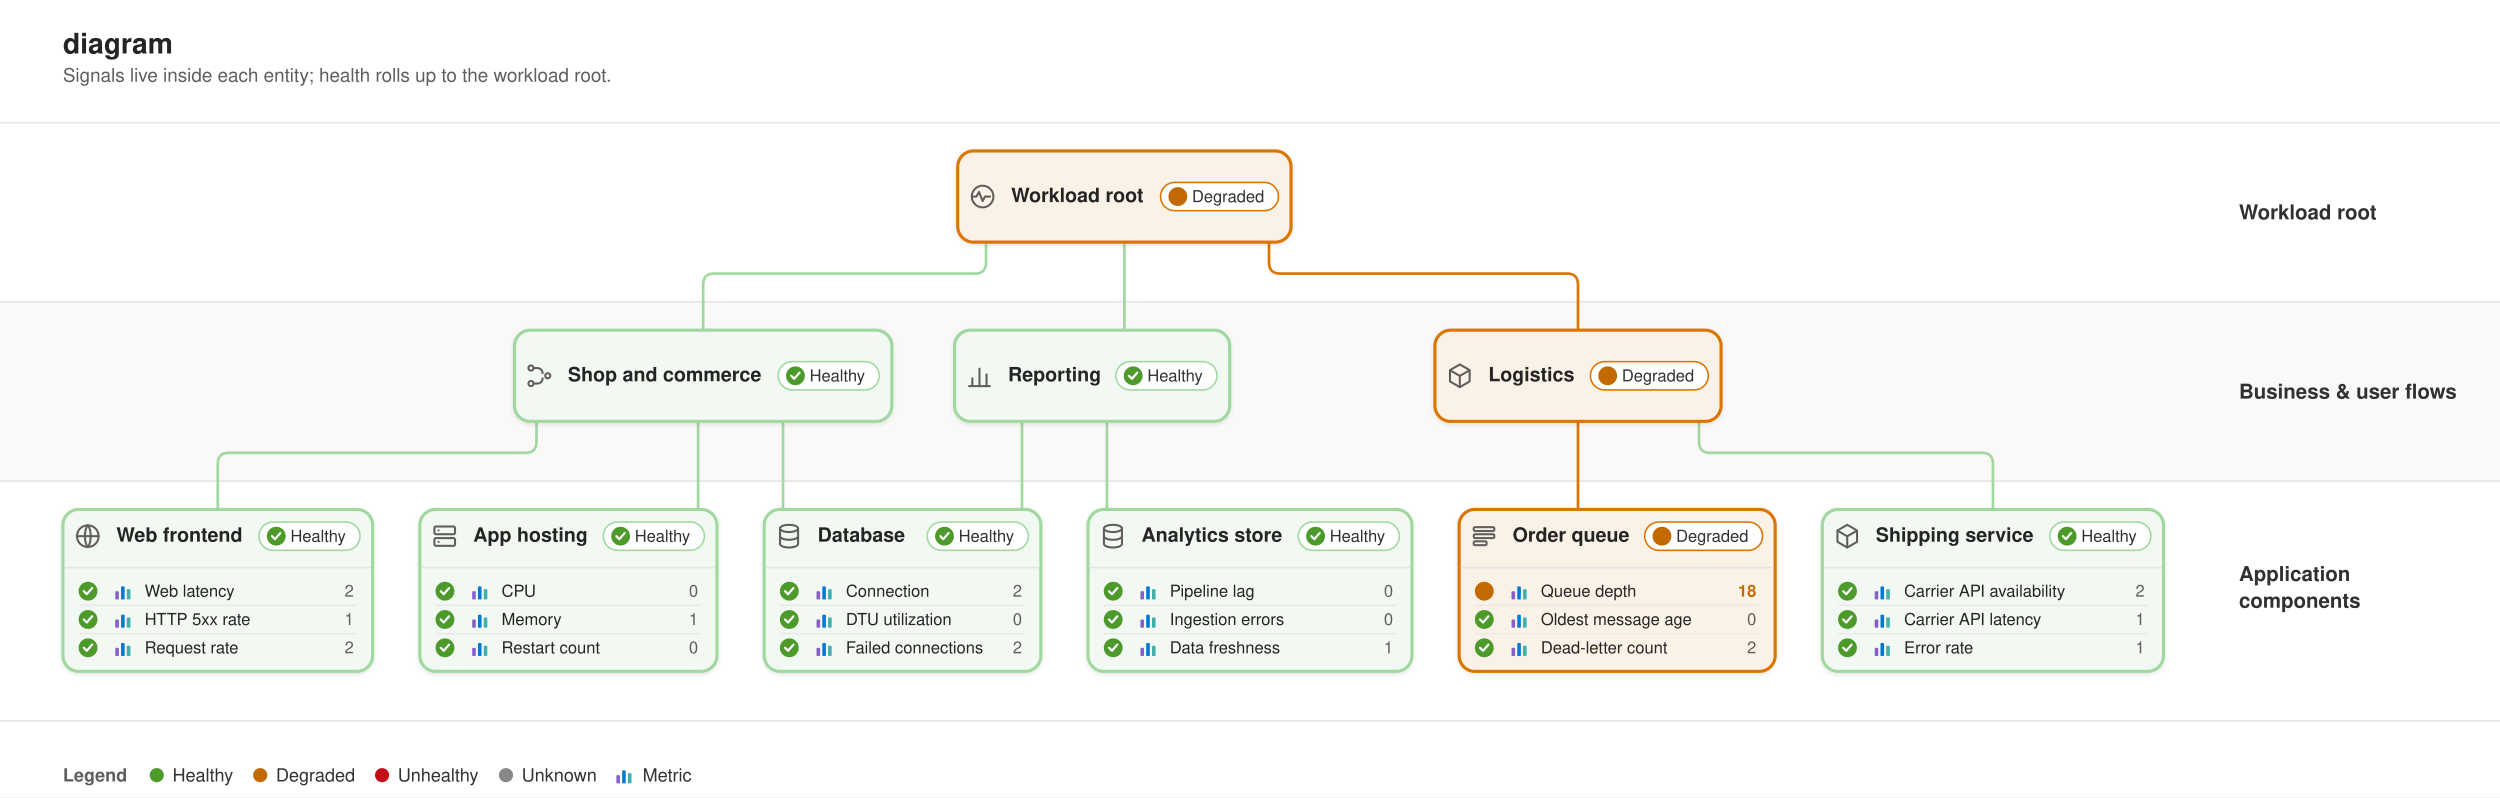
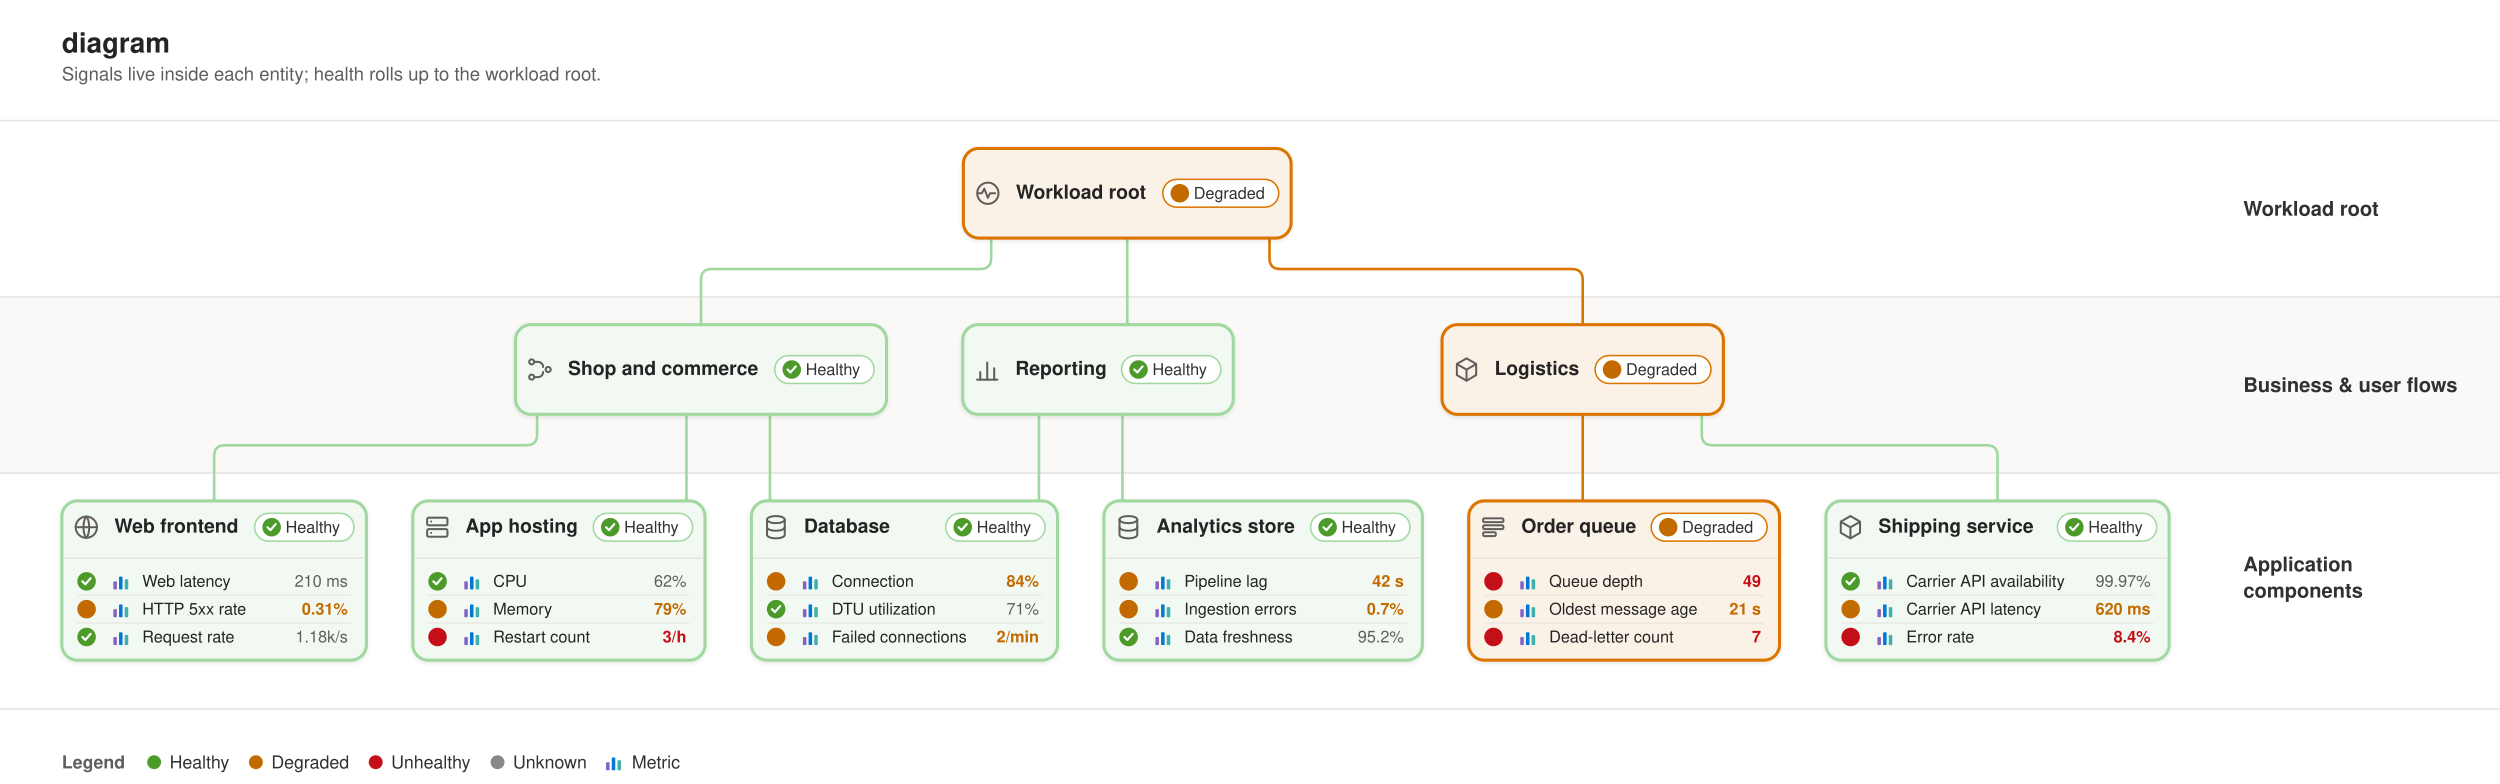
- <svg xmlns="http://www.w3.org/2000/svg" width="1590" height="507" viewBox="0 0 1590 507" font-family="Segoe UI, -apple-system, BlinkMacSystemFont, Helvetica, Arial, sans-serif">
+ <svg xmlns="http://www.w3.org/2000/svg" width="1617" height="507" viewBox="0 0 1617 507" font-family="Segoe UI, -apple-system, BlinkMacSystemFont, Helvetica, Arial, sans-serif">
  <defs>
    <filter id="cs" x="-20%" y="-20%" width="140%" height="140%">
      <feDropShadow dx="0" dy="1" stdDeviation="1.3" flood-color="#000" flood-opacity="0.1" />
    </filter>
  </defs>
-   <rect width="1590" height="507" fill="#ffffff" />
-   <rect x="0" y="78.0" width="1590" height="114.0" fill="#ffffff" />
-   <line x1="0" y1="78.0" x2="1590" y2="78.0" stroke="#e6e4e2" />
-   <text x="1424.0" y="139.5" font-size="13" font-weight="700" fill="#323130">Workload root</text>
-   <rect x="0" y="192.0" width="1590" height="114.0" fill="#faf9f8" />
-   <line x1="0" y1="192.0" x2="1590" y2="192.0" stroke="#e6e4e2" />
-   <text x="1424.0" y="253.5" font-size="13" font-weight="700" fill="#323130">Business &amp; user flows</text>
-   <rect x="0" y="306.0" width="1590" height="135.0" fill="#ffffff" />
-   <line x1="0" y1="306.0" x2="1590" y2="306.0" stroke="#e6e4e2" />
-   <text x="1424.0" y="369.5" font-size="13" font-weight="700" fill="#323130">Application</text>
-   <text x="1424.0" y="386.5" font-size="13" font-weight="700" fill="#323130">components</text>
-   <line x1="0" y1="458.5" x2="1590" y2="458.5" stroke="#e6e4e2" />
+   <rect width="1617" height="507" fill="#ffffff" />
+   <rect x="0" y="78.0" width="1617" height="114.0" fill="#ffffff" />
+   <line x1="0" y1="78.0" x2="1617" y2="78.0" stroke="#e6e4e2" />
+   <text x="1451.0" y="139.5" font-size="13" font-weight="700" fill="#323130">Workload root</text>
+   <rect x="0" y="192.0" width="1617" height="114.0" fill="#faf9f8" />
+   <line x1="0" y1="192.0" x2="1617" y2="192.0" stroke="#e6e4e2" />
+   <text x="1451.0" y="253.5" font-size="13" font-weight="700" fill="#323130">Business &amp; user flows</text>
+   <rect x="0" y="306.0" width="1617" height="135.0" fill="#ffffff" />
+   <line x1="0" y1="306.0" x2="1617" y2="306.0" stroke="#e6e4e2" />
+   <text x="1451.0" y="369.5" font-size="13" font-weight="700" fill="#323130">Application</text>
+   <text x="1451.0" y="386.5" font-size="13" font-weight="700" fill="#323130">components</text>
+   <line x1="0" y1="458.5" x2="1617" y2="458.5" stroke="#e6e4e2" />
  <text x="40" y="34" font-size="18" font-weight="700" fill="#242424">diagram</text>
  <text x="40" y="52" font-size="12" fill="#605e5c">Signals live inside each entity; health rolls up to the workload root.</text>
  <text x="40.0" y="497.0" font-size="11.5" font-weight="600" fill="#605e5c">Legend</text>
  <circle cx="99.7" cy="493.0" r="4.5" fill="#4c9a2a" />
  <text x="109.7" y="497.0" font-size="11.5" fill="#323130">Healthy</text>
  <circle cx="165.5" cy="493.0" r="4.5" fill="#c26a00" />
  <text x="175.5" y="497.0" font-size="11.5" fill="#323130">Degraded</text>
  <circle cx="243.0" cy="493.0" r="4.5" fill="#c50f18" />
  <text x="253.0" y="497.0" font-size="11.5" fill="#323130">Unhealthy</text>
  <circle cx="321.8" cy="493.0" r="4.5" fill="#8a8886" />
  <text x="331.8" y="497.0" font-size="11.5" fill="#323130">Unknown</text>
  <g transform="translate(390.7,486.0) scale(0.875)">
    <rect x="1.5" y="8" width="2.6" height="6" rx="0.6" fill="#8661c5" />
    <rect x="5.7" y="4.5" width="2.6" height="9.5" rx="0.6" fill="#0078D4" />
    <rect x="9.9" y="6.5" width="2.6" height="7.5" rx="0.6" fill="#3fb0ac" />
  </g>
  <text x="408.7" y="497.0" font-size="11.5" fill="#323130">Metric</text>
  <g transform="translate(40.0,0)">
    <g fill="none" stroke-linecap="butt" stroke-linejoin="round">
-       <path d="M98.5 324.0 L98.5 295.0 Q98.5 288.0 105.5 288.0 L294.2 288.0 Q301.2 288.0 301.2 281.0 L301.2 268.0" stroke="#a0d8a0" stroke-width="1.7" />
+       <path d="M98.5 324.0 L98.5 295.0 Q98.5 288.0 105.5 288.0 L300.4 288.0 Q307.4 288.0 307.4 281.0 L307.4 268.0" stroke="#a0d8a0" stroke-width="1.7" />
      <path d="M404.0 324.0 L404.0 268.0" stroke="#a0d8a0" stroke-width="1.7" />
      <path d="M458.0 324.0 L458.0 268.0" stroke="#a0d8a0" stroke-width="1.7" />
-       <path d="M610.0 324.0 L610.0 268.0" stroke="#a0d8a0" stroke-width="1.7" />
-       <path d="M664.0 324.0 L664.0 268.0" stroke="#a0d8a0" stroke-width="1.7" />
-       <path d="M1227.5 324.0 L1227.5 295.0 Q1227.5 288.0 1220.5 288.0 L1047.6 288.0 Q1040.6 288.0 1040.6 281.0 L1040.6 268.0" stroke="#a0d8a0" stroke-width="1.7" />
-       <path d="M963.6 324.0 L963.6 268.0" stroke="#db7500" stroke-width="1.7" />
-       <path d="M407.2 210.0 L407.2 181.0 Q407.2 174.0 414.2 174.0 L580.1 174.0 Q587.1 174.0 587.1 167.0 L587.1 154.0" stroke="#a0d8a0" stroke-width="1.7" />
-       <path d="M675.1 210.0 L675.1 154.0" stroke="#a0d8a0" stroke-width="1.7" />
-       <path d="M963.6 210.0 L963.6 181.0 Q963.6 174.0 956.6 174.0 L774.1 174.0 Q767.1 174.0 767.1 167.0 L767.1 154.0" stroke="#db7500" stroke-width="1.7" />
+       <path d="M632.0 324.0 L632.0 268.0" stroke="#a0d8a0" stroke-width="1.7" />
+       <path d="M686.0 324.0 L686.0 268.0" stroke="#a0d8a0" stroke-width="1.7" />
+       <path d="M1252.0 324.0 L1252.0 295.0 Q1252.0 288.0 1245.0 288.0 L1067.7 288.0 Q1060.7 288.0 1060.7 281.0 L1060.7 268.0" stroke="#a0d8a0" stroke-width="1.7" />
+       <path d="M983.7 324.0 L983.7 268.0" stroke="#db7500" stroke-width="1.7" />
+       <path d="M413.4 210.0 L413.4 181.0 Q413.4 174.0 420.4 174.0 L594.1 174.0 Q601.1 174.0 601.1 167.0 L601.1 154.0" stroke="#a0d8a0" stroke-width="1.7" />
+       <path d="M689.1 210.0 L689.1 154.0" stroke="#a0d8a0" stroke-width="1.7" />
+       <path d="M983.7 210.0 L983.7 181.0 Q983.7 174.0 976.7 174.0 L788.1 174.0 Q781.1 174.0 781.1 167.0 L781.1 154.0" stroke="#db7500" stroke-width="1.7" />
    </g>
    <g filter="url(#cs)">
      <rect x="0.0" y="324.0" width="197" height="103" rx="10" fill="#f2f8f2" stroke="#a0d8a0" stroke-width="2" />
    </g>
    <g transform="translate(6.0,331.16) scale(0.82)">
      <circle cx="12" cy="12" r="8.4" fill="none" stroke="#605e5c" stroke-width="1.6" stroke-linecap="round" stroke-linejoin="round" />
      <path d="M3.6 12h16.8M12 3.6c3 3 3 13.8 0 16.8M12 3.6c-3 3-3 13.8 0 16.8" fill="none" stroke="#605e5c" stroke-width="1.6" stroke-linecap="round" stroke-linejoin="round" />
    </g>
    <text x="34.0" y="344.5" font-size="12.5" font-weight="600" fill="#242424">Web frontend</text>
    <rect x="124.7" y="332.00" width="64.3" height="18" rx="9" fill="#ffffff" stroke="#a0d8a0" stroke-width="1" />
    <circle cx="135.7" cy="341.0" r="6" fill="#4c9a2a" />
    <path d="M133.0 341.0 l1.9 1.9 l3.4 -3.9" fill="none" stroke="#ffffff" stroke-width="1.4" stroke-linecap="round" stroke-linejoin="round" />
    <text x="144.7" y="344.57" font-size="10.5" fill="#323130">Healthy</text>
    <line x1="1.0" y1="361.0" x2="196.0" y2="361.0" stroke="#e6e4e2" />
    <circle cx="16.0" cy="376.0" r="6" fill="#4c9a2a" />
    <path d="M13.3 376.0 l1.9 1.9 l3.4 -3.9" fill="none" stroke="#ffffff" stroke-width="1.4" stroke-linecap="round" stroke-linejoin="round" />
    <g transform="translate(32.0,369.0) scale(0.875)">
      <rect x="1.5" y="8" width="2.6" height="6" rx="0.6" fill="#8661c5" />
      <rect x="5.7" y="4.5" width="2.6" height="9.5" rx="0.6" fill="#0078D4" />
      <rect x="9.9" y="6.5" width="2.6" height="7.5" rx="0.6" fill="#3fb0ac" />
    </g>
    <text x="52.0" y="379.5" font-size="10.5" fill="#242424">Web latency</text>
-     <text x="185.0" y="379.5" font-size="10.5" font-weight="400" fill="#605e5c" text-anchor="end">2</text>
+     <text x="185.0" y="379.5" font-size="10.5" font-weight="400" fill="#605e5c" text-anchor="end">210 ms</text>
    <line x1="10.0" y1="385.0" x2="187.0" y2="385.0" stroke="#e6e4e2" stroke-opacity="0.7" />
-     <circle cx="16.0" cy="394.0" r="6" fill="#4c9a2a" />
-     <path d="M13.3 394.0 l1.9 1.9 l3.4 -3.9" fill="none" stroke="#ffffff" stroke-width="1.4" stroke-linecap="round" stroke-linejoin="round" />
+     <circle cx="16.0" cy="394.0" r="6" fill="#c26a00" />
    <g transform="translate(32.0,387.0) scale(0.875)">
      <rect x="1.5" y="8" width="2.6" height="6" rx="0.6" fill="#8661c5" />
      <rect x="5.7" y="4.5" width="2.6" height="9.5" rx="0.6" fill="#0078D4" />
      <rect x="9.9" y="6.5" width="2.6" height="7.5" rx="0.6" fill="#3fb0ac" />
    </g>
    <text x="52.0" y="397.5" font-size="10.5" fill="#242424">HTTP 5xx rate</text>
-     <text x="185.0" y="397.5" font-size="10.5" font-weight="400" fill="#605e5c" text-anchor="end">1</text>
+     <text x="185.0" y="397.5" font-size="10.5" font-weight="600" fill="#c26a00" text-anchor="end">0.31%</text>
    <line x1="10.0" y1="403.0" x2="187.0" y2="403.0" stroke="#e6e4e2" stroke-opacity="0.7" />
    <circle cx="16.0" cy="412.0" r="6" fill="#4c9a2a" />
    <path d="M13.3 412.0 l1.9 1.9 l3.4 -3.9" fill="none" stroke="#ffffff" stroke-width="1.4" stroke-linecap="round" stroke-linejoin="round" />
    <g transform="translate(32.0,405.0) scale(0.875)">
      <rect x="1.5" y="8" width="2.6" height="6" rx="0.6" fill="#8661c5" />
      <rect x="5.7" y="4.5" width="2.6" height="9.5" rx="0.6" fill="#0078D4" />
      <rect x="9.9" y="6.5" width="2.6" height="7.5" rx="0.6" fill="#3fb0ac" />
    </g>
    <text x="52.0" y="415.5" font-size="10.5" fill="#242424">Request rate</text>
-     <text x="185.0" y="415.5" font-size="10.5" font-weight="400" fill="#605e5c" text-anchor="end">2</text>
+     <text x="185.0" y="415.5" font-size="10.5" font-weight="400" fill="#605e5c" text-anchor="end">1.18k/s</text>
    <g filter="url(#cs)">
      <rect x="227.0" y="324.0" width="189" height="103" rx="10" fill="#f2f8f2" stroke="#a0d8a0" stroke-width="2" />
    </g>
    <g transform="translate(233.0,331.16) scale(0.82)">
      <rect x="4" y="4.5" width="16" height="6" rx="1.2" fill="none" stroke="#605e5c" stroke-width="1.6" stroke-linecap="round" stroke-linejoin="round" />
      <rect x="4" y="13.5" width="16" height="6" rx="1.2" fill="none" stroke="#605e5c" stroke-width="1.6" stroke-linecap="round" stroke-linejoin="round" />
      <path d="M7.2 7.5h.01M7.2 16.5h.01" fill="none" stroke="#605e5c" stroke-width="1.6" stroke-linecap="round" stroke-linejoin="round" />
    </g>
    <text x="261.0" y="344.5" font-size="12.5" font-weight="600" fill="#242424">App hosting</text>
    <rect x="343.7" y="332.00" width="64.3" height="18" rx="9" fill="#ffffff" stroke="#a0d8a0" stroke-width="1" />
    <circle cx="354.7" cy="341.0" r="6" fill="#4c9a2a" />
    <path d="M352.0 341.0 l1.9 1.9 l3.4 -3.9" fill="none" stroke="#ffffff" stroke-width="1.4" stroke-linecap="round" stroke-linejoin="round" />
    <text x="363.7" y="344.57" font-size="10.5" fill="#323130">Healthy</text>
    <line x1="228.0" y1="361.0" x2="415.0" y2="361.0" stroke="#e6e4e2" />
    <circle cx="243.0" cy="376.0" r="6" fill="#4c9a2a" />
    <path d="M240.3 376.0 l1.9 1.9 l3.4 -3.9" fill="none" stroke="#ffffff" stroke-width="1.4" stroke-linecap="round" stroke-linejoin="round" />
    <g transform="translate(259.0,369.0) scale(0.875)">
      <rect x="1.5" y="8" width="2.6" height="6" rx="0.6" fill="#8661c5" />
      <rect x="5.7" y="4.5" width="2.6" height="9.5" rx="0.6" fill="#0078D4" />
      <rect x="9.9" y="6.5" width="2.6" height="7.5" rx="0.6" fill="#3fb0ac" />
    </g>
    <text x="279.0" y="379.5" font-size="10.5" fill="#242424">CPU</text>
-     <text x="404.0" y="379.5" font-size="10.5" font-weight="400" fill="#605e5c" text-anchor="end">0</text>
+     <text x="404.0" y="379.5" font-size="10.5" font-weight="400" fill="#605e5c" text-anchor="end">62%</text>
    <line x1="237.0" y1="385.0" x2="406.0" y2="385.0" stroke="#e6e4e2" stroke-opacity="0.7" />
-     <circle cx="243.0" cy="394.0" r="6" fill="#4c9a2a" />
-     <path d="M240.3 394.0 l1.9 1.9 l3.4 -3.9" fill="none" stroke="#ffffff" stroke-width="1.4" stroke-linecap="round" stroke-linejoin="round" />
+     <circle cx="243.0" cy="394.0" r="6" fill="#c26a00" />
    <g transform="translate(259.0,387.0) scale(0.875)">
      <rect x="1.5" y="8" width="2.6" height="6" rx="0.6" fill="#8661c5" />
      <rect x="5.7" y="4.5" width="2.6" height="9.5" rx="0.6" fill="#0078D4" />
      <rect x="9.9" y="6.5" width="2.6" height="7.5" rx="0.6" fill="#3fb0ac" />
    </g>
    <text x="279.0" y="397.5" font-size="10.5" fill="#242424">Memory</text>
-     <text x="404.0" y="397.5" font-size="10.5" font-weight="400" fill="#605e5c" text-anchor="end">1</text>
+     <text x="404.0" y="397.5" font-size="10.5" font-weight="600" fill="#c26a00" text-anchor="end">79%</text>
    <line x1="237.0" y1="403.0" x2="406.0" y2="403.0" stroke="#e6e4e2" stroke-opacity="0.7" />
-     <circle cx="243.0" cy="412.0" r="6" fill="#4c9a2a" />
-     <path d="M240.3 412.0 l1.9 1.9 l3.4 -3.9" fill="none" stroke="#ffffff" stroke-width="1.4" stroke-linecap="round" stroke-linejoin="round" />
+     <circle cx="243.0" cy="412.0" r="6" fill="#c50f18" />
    <g transform="translate(259.0,405.0) scale(0.875)">
      <rect x="1.5" y="8" width="2.6" height="6" rx="0.6" fill="#8661c5" />
      <rect x="5.7" y="4.5" width="2.6" height="9.5" rx="0.6" fill="#0078D4" />
      <rect x="9.9" y="6.5" width="2.6" height="7.5" rx="0.6" fill="#3fb0ac" />
    </g>
    <text x="279.0" y="415.5" font-size="10.5" fill="#242424">Restart count</text>
-     <text x="404.0" y="415.5" font-size="10.5" font-weight="400" fill="#605e5c" text-anchor="end">0</text>
-     <g filter="url(#cs)">
-       <rect x="446.0" y="324.0" width="176" height="103" rx="10" fill="#f2f8f2" stroke="#a0d8a0" stroke-width="2" />
+     <text x="404.0" y="415.5" font-size="10.5" font-weight="600" fill="#c50f18" text-anchor="end">3/h</text>
+     <g filter="url(#cs)">
+       <rect x="446.0" y="324.0" width="198" height="103" rx="10" fill="#f2f8f2" stroke="#a0d8a0" stroke-width="2" />
    </g>
    <g transform="translate(452.0,331.16) scale(0.82)">
      <ellipse cx="12" cy="6" rx="7" ry="2.8" fill="none" stroke="#605e5c" stroke-width="1.6" stroke-linecap="round" stroke-linejoin="round" />
      <path d="M5 6v12c0 1.55 3.13 2.8 7 2.8s7-1.25 7-2.8V6" fill="none" stroke="#605e5c" stroke-width="1.6" stroke-linecap="round" stroke-linejoin="round" />
      <path d="M5 12c0 1.55 3.13 2.8 7 2.8s7-1.25 7-2.8" fill="none" stroke="#605e5c" stroke-width="1.6" stroke-linecap="round" stroke-linejoin="round" />
    </g>
    <text x="480.0" y="344.5" font-size="12.5" font-weight="600" fill="#242424">Database</text>
-     <rect x="549.7" y="332.00" width="64.3" height="18" rx="9" fill="#ffffff" stroke="#a0d8a0" stroke-width="1" />
-     <circle cx="560.7" cy="341.0" r="6" fill="#4c9a2a" />
-     <path d="M558.0 341.0 l1.9 1.9 l3.4 -3.9" fill="none" stroke="#ffffff" stroke-width="1.4" stroke-linecap="round" stroke-linejoin="round" />
-     <text x="569.7" y="344.57" font-size="10.5" fill="#323130">Healthy</text>
-     <line x1="447.0" y1="361.0" x2="621.0" y2="361.0" stroke="#e6e4e2" />
-     <circle cx="462.0" cy="376.0" r="6" fill="#4c9a2a" />
-     <path d="M459.3 376.0 l1.9 1.9 l3.4 -3.9" fill="none" stroke="#ffffff" stroke-width="1.4" stroke-linecap="round" stroke-linejoin="round" />
+     <rect x="571.7" y="332.00" width="64.3" height="18" rx="9" fill="#ffffff" stroke="#a0d8a0" stroke-width="1" />
+     <circle cx="582.7" cy="341.0" r="6" fill="#4c9a2a" />
+     <path d="M580.0 341.0 l1.9 1.9 l3.4 -3.9" fill="none" stroke="#ffffff" stroke-width="1.4" stroke-linecap="round" stroke-linejoin="round" />
+     <text x="591.7" y="344.57" font-size="10.5" fill="#323130">Healthy</text>
+     <line x1="447.0" y1="361.0" x2="643.0" y2="361.0" stroke="#e6e4e2" />
+     <circle cx="462.0" cy="376.0" r="6" fill="#c26a00" />
    <g transform="translate(478.0,369.0) scale(0.875)">
      <rect x="1.5" y="8" width="2.6" height="6" rx="0.6" fill="#8661c5" />
      <rect x="5.7" y="4.5" width="2.6" height="9.5" rx="0.6" fill="#0078D4" />
      <rect x="9.9" y="6.5" width="2.6" height="7.5" rx="0.6" fill="#3fb0ac" />
    </g>
    <text x="498.0" y="379.5" font-size="10.5" fill="#242424">Connection</text>
-     <text x="610.0" y="379.5" font-size="10.5" font-weight="400" fill="#605e5c" text-anchor="end">2</text>
-     <line x1="456.0" y1="385.0" x2="612.0" y2="385.0" stroke="#e6e4e2" stroke-opacity="0.7" />
+     <text x="632.0" y="379.5" font-size="10.5" font-weight="600" fill="#c26a00" text-anchor="end">84%</text>
+     <line x1="456.0" y1="385.0" x2="634.0" y2="385.0" stroke="#e6e4e2" stroke-opacity="0.7" />
    <circle cx="462.0" cy="394.0" r="6" fill="#4c9a2a" />
    <path d="M459.3 394.0 l1.9 1.9 l3.4 -3.9" fill="none" stroke="#ffffff" stroke-width="1.4" stroke-linecap="round" stroke-linejoin="round" />
    <g transform="translate(478.0,387.0) scale(0.875)">
      <rect x="1.5" y="8" width="2.6" height="6" rx="0.6" fill="#8661c5" />
      <rect x="5.7" y="4.5" width="2.6" height="9.5" rx="0.6" fill="#0078D4" />
      <rect x="9.9" y="6.5" width="2.6" height="7.5" rx="0.6" fill="#3fb0ac" />
    </g>
    <text x="498.0" y="397.5" font-size="10.5" fill="#242424">DTU utilization</text>
-     <text x="610.0" y="397.5" font-size="10.5" font-weight="400" fill="#605e5c" text-anchor="end">0</text>
-     <line x1="456.0" y1="403.0" x2="612.0" y2="403.0" stroke="#e6e4e2" stroke-opacity="0.7" />
-     <circle cx="462.0" cy="412.0" r="6" fill="#4c9a2a" />
-     <path d="M459.3 412.0 l1.9 1.9 l3.4 -3.9" fill="none" stroke="#ffffff" stroke-width="1.4" stroke-linecap="round" stroke-linejoin="round" />
+     <text x="632.0" y="397.5" font-size="10.5" font-weight="400" fill="#605e5c" text-anchor="end">71%</text>
+     <line x1="456.0" y1="403.0" x2="634.0" y2="403.0" stroke="#e6e4e2" stroke-opacity="0.7" />
+     <circle cx="462.0" cy="412.0" r="6" fill="#c26a00" />
    <g transform="translate(478.0,405.0) scale(0.875)">
      <rect x="1.5" y="8" width="2.6" height="6" rx="0.6" fill="#8661c5" />
      <rect x="5.7" y="4.5" width="2.6" height="9.5" rx="0.6" fill="#0078D4" />
      <rect x="9.9" y="6.5" width="2.6" height="7.5" rx="0.6" fill="#3fb0ac" />
    </g>
    <text x="498.0" y="415.5" font-size="10.5" fill="#242424">Failed connections</text>
-     <text x="610.0" y="415.5" font-size="10.5" font-weight="400" fill="#605e5c" text-anchor="end">2</text>
-     <g filter="url(#cs)">
-       <rect x="652.0" y="324.0" width="206" height="103" rx="10" fill="#f2f8f2" stroke="#a0d8a0" stroke-width="2" />
-     </g>
-     <g transform="translate(658.0,331.16) scale(0.82)">
+     <text x="632.0" y="415.5" font-size="10.5" font-weight="600" fill="#c26a00" text-anchor="end">2/min</text>
+     <g filter="url(#cs)">
+       <rect x="674.0" y="324.0" width="206" height="103" rx="10" fill="#f2f8f2" stroke="#a0d8a0" stroke-width="2" />
+     </g>
+     <g transform="translate(680.0,331.16) scale(0.82)">
      <ellipse cx="12" cy="6" rx="7" ry="2.8" fill="none" stroke="#605e5c" stroke-width="1.6" stroke-linecap="round" stroke-linejoin="round" />
      <path d="M5 6v12c0 1.55 3.13 2.8 7 2.8s7-1.25 7-2.8V6" fill="none" stroke="#605e5c" stroke-width="1.6" stroke-linecap="round" stroke-linejoin="round" />
      <path d="M5 12c0 1.55 3.13 2.8 7 2.8s7-1.25 7-2.8" fill="none" stroke="#605e5c" stroke-width="1.6" stroke-linecap="round" stroke-linejoin="round" />
    </g>
-     <text x="686.0" y="344.5" font-size="12.5" font-weight="600" fill="#242424">Analytics store</text>
-     <rect x="785.7" y="332.00" width="64.3" height="18" rx="9" fill="#ffffff" stroke="#a0d8a0" stroke-width="1" />
-     <circle cx="796.7" cy="341.0" r="6" fill="#4c9a2a" />
-     <path d="M794.0 341.0 l1.9 1.9 l3.4 -3.9" fill="none" stroke="#ffffff" stroke-width="1.4" stroke-linecap="round" stroke-linejoin="round" />
-     <text x="805.7" y="344.57" font-size="10.5" fill="#323130">Healthy</text>
-     <line x1="653.0" y1="361.0" x2="857.0" y2="361.0" stroke="#e6e4e2" />
-     <circle cx="668.0" cy="376.0" r="6" fill="#4c9a2a" />
-     <path d="M665.3 376.0 l1.9 1.9 l3.4 -3.9" fill="none" stroke="#ffffff" stroke-width="1.4" stroke-linecap="round" stroke-linejoin="round" />
-     <g transform="translate(684.0,369.0) scale(0.875)">
-       <rect x="1.5" y="8" width="2.6" height="6" rx="0.6" fill="#8661c5" />
-       <rect x="5.7" y="4.5" width="2.6" height="9.5" rx="0.6" fill="#0078D4" />
-       <rect x="9.9" y="6.5" width="2.6" height="7.5" rx="0.6" fill="#3fb0ac" />
-     </g>
-     <text x="704.0" y="379.5" font-size="10.5" fill="#242424">Pipeline lag</text>
-     <text x="846.0" y="379.5" font-size="10.5" font-weight="400" fill="#605e5c" text-anchor="end">0</text>
-     <line x1="662.0" y1="385.0" x2="848.0" y2="385.0" stroke="#e6e4e2" stroke-opacity="0.7" />
-     <circle cx="668.0" cy="394.0" r="6" fill="#4c9a2a" />
-     <path d="M665.3 394.0 l1.9 1.9 l3.4 -3.9" fill="none" stroke="#ffffff" stroke-width="1.4" stroke-linecap="round" stroke-linejoin="round" />
-     <g transform="translate(684.0,387.0) scale(0.875)">
-       <rect x="1.5" y="8" width="2.6" height="6" rx="0.6" fill="#8661c5" />
-       <rect x="5.7" y="4.5" width="2.6" height="9.5" rx="0.6" fill="#0078D4" />
-       <rect x="9.9" y="6.5" width="2.6" height="7.5" rx="0.6" fill="#3fb0ac" />
-     </g>
-     <text x="704.0" y="397.5" font-size="10.5" fill="#242424">Ingestion errors</text>
-     <text x="846.0" y="397.5" font-size="10.5" font-weight="400" fill="#605e5c" text-anchor="end">0</text>
-     <line x1="662.0" y1="403.0" x2="848.0" y2="403.0" stroke="#e6e4e2" stroke-opacity="0.7" />
-     <circle cx="668.0" cy="412.0" r="6" fill="#4c9a2a" />
-     <path d="M665.3 412.0 l1.9 1.9 l3.4 -3.9" fill="none" stroke="#ffffff" stroke-width="1.4" stroke-linecap="round" stroke-linejoin="round" />
-     <g transform="translate(684.0,405.0) scale(0.875)">
-       <rect x="1.5" y="8" width="2.6" height="6" rx="0.6" fill="#8661c5" />
-       <rect x="5.7" y="4.5" width="2.6" height="9.5" rx="0.6" fill="#0078D4" />
-       <rect x="9.9" y="6.5" width="2.6" height="7.5" rx="0.6" fill="#3fb0ac" />
-     </g>
-     <text x="704.0" y="415.5" font-size="10.5" fill="#242424">Data freshness</text>
-     <text x="846.0" y="415.5" font-size="10.5" font-weight="400" fill="#605e5c" text-anchor="end">1</text>
-     <g filter="url(#cs)">
-       <rect x="888.0" y="324.0" width="201" height="103" rx="10" fill="#fbf2e7" stroke="#db7500" stroke-width="2" />
-     </g>
-     <g transform="translate(894.0,331.16) scale(0.82)">
+     <text x="708.0" y="344.5" font-size="12.5" font-weight="600" fill="#242424">Analytics store</text>
+     <rect x="807.7" y="332.00" width="64.3" height="18" rx="9" fill="#ffffff" stroke="#a0d8a0" stroke-width="1" />
+     <circle cx="818.7" cy="341.0" r="6" fill="#4c9a2a" />
+     <path d="M816.0 341.0 l1.9 1.9 l3.4 -3.9" fill="none" stroke="#ffffff" stroke-width="1.4" stroke-linecap="round" stroke-linejoin="round" />
+     <text x="827.7" y="344.57" font-size="10.5" fill="#323130">Healthy</text>
+     <line x1="675.0" y1="361.0" x2="879.0" y2="361.0" stroke="#e6e4e2" />
+     <circle cx="690.0" cy="376.0" r="6" fill="#c26a00" />
+     <g transform="translate(706.0,369.0) scale(0.875)">
+       <rect x="1.5" y="8" width="2.6" height="6" rx="0.6" fill="#8661c5" />
+       <rect x="5.7" y="4.5" width="2.6" height="9.5" rx="0.6" fill="#0078D4" />
+       <rect x="9.9" y="6.5" width="2.6" height="7.5" rx="0.6" fill="#3fb0ac" />
+     </g>
+     <text x="726.0" y="379.5" font-size="10.5" fill="#242424">Pipeline lag</text>
+     <text x="868.0" y="379.5" font-size="10.5" font-weight="600" fill="#c26a00" text-anchor="end">42 s</text>
+     <line x1="684.0" y1="385.0" x2="870.0" y2="385.0" stroke="#e6e4e2" stroke-opacity="0.7" />
+     <circle cx="690.0" cy="394.0" r="6" fill="#c26a00" />
+     <g transform="translate(706.0,387.0) scale(0.875)">
+       <rect x="1.5" y="8" width="2.6" height="6" rx="0.6" fill="#8661c5" />
+       <rect x="5.7" y="4.5" width="2.6" height="9.5" rx="0.6" fill="#0078D4" />
+       <rect x="9.9" y="6.5" width="2.6" height="7.5" rx="0.6" fill="#3fb0ac" />
+     </g>
+     <text x="726.0" y="397.5" font-size="10.5" fill="#242424">Ingestion errors</text>
+     <text x="868.0" y="397.5" font-size="10.5" font-weight="600" fill="#c26a00" text-anchor="end">0.7%</text>
+     <line x1="684.0" y1="403.0" x2="870.0" y2="403.0" stroke="#e6e4e2" stroke-opacity="0.7" />
+     <circle cx="690.0" cy="412.0" r="6" fill="#4c9a2a" />
+     <path d="M687.3 412.0 l1.9 1.9 l3.4 -3.9" fill="none" stroke="#ffffff" stroke-width="1.4" stroke-linecap="round" stroke-linejoin="round" />
+     <g transform="translate(706.0,405.0) scale(0.875)">
+       <rect x="1.5" y="8" width="2.6" height="6" rx="0.6" fill="#8661c5" />
+       <rect x="5.7" y="4.5" width="2.6" height="9.5" rx="0.6" fill="#0078D4" />
+       <rect x="9.9" y="6.5" width="2.6" height="7.5" rx="0.6" fill="#3fb0ac" />
+     </g>
+     <text x="726.0" y="415.5" font-size="10.5" fill="#242424">Data freshness</text>
+     <text x="868.0" y="415.5" font-size="10.5" font-weight="400" fill="#605e5c" text-anchor="end">95.2%</text>
+     <g filter="url(#cs)">
+       <rect x="910.0" y="324.0" width="201" height="103" rx="10" fill="#fbf2e7" stroke="#db7500" stroke-width="2" />
+     </g>
+     <g transform="translate(916.0,331.16) scale(0.82)">
      <rect x="4" y="5" width="16" height="3" rx="1" fill="none" stroke="#605e5c" stroke-width="1.6" stroke-linecap="round" stroke-linejoin="round" />
      <rect x="4" y="10.5" width="16" height="3" rx="1" fill="none" stroke="#605e5c" stroke-width="1.6" stroke-linecap="round" stroke-linejoin="round" />
      <rect x="4" y="16" width="10" height="3" rx="1" fill="none" stroke="#605e5c" stroke-width="1.6" stroke-linecap="round" stroke-linejoin="round" />
    </g>
-     <text x="922.0" y="344.5" font-size="12.5" font-weight="600" fill="#242424">Order queue</text>
-     <rect x="1006.0" y="332.00" width="75.0" height="18" rx="9" fill="#ffffff" stroke="#db7500" stroke-width="1" />
-     <circle cx="1017.0" cy="341.0" r="6" fill="#c26a00" />
-     <text x="1026.0" y="344.57" font-size="10.5" fill="#323130">Degraded</text>
-     <line x1="889.0" y1="361.0" x2="1088.0" y2="361.0" stroke="#e6e4e2" />
-     <circle cx="904.0" cy="376.0" r="6" fill="#c26a00" />
-     <g transform="translate(920.0,369.0) scale(0.875)">
-       <rect x="1.5" y="8" width="2.6" height="6" rx="0.6" fill="#8661c5" />
-       <rect x="5.7" y="4.5" width="2.6" height="9.5" rx="0.6" fill="#0078D4" />
-       <rect x="9.9" y="6.5" width="2.6" height="7.5" rx="0.6" fill="#3fb0ac" />
-     </g>
-     <text x="940.0" y="379.5" font-size="10.5" fill="#242424">Queue depth</text>
-     <text x="1077.0" y="379.5" font-size="10.5" font-weight="600" fill="#c26a00" text-anchor="end">18</text>
-     <line x1="898.0" y1="385.0" x2="1079.0" y2="385.0" stroke="#e6e4e2" stroke-opacity="0.7" />
-     <circle cx="904.0" cy="394.0" r="6" fill="#4c9a2a" />
-     <path d="M901.3 394.0 l1.9 1.9 l3.4 -3.9" fill="none" stroke="#ffffff" stroke-width="1.4" stroke-linecap="round" stroke-linejoin="round" />
-     <g transform="translate(920.0,387.0) scale(0.875)">
-       <rect x="1.5" y="8" width="2.6" height="6" rx="0.6" fill="#8661c5" />
-       <rect x="5.7" y="4.5" width="2.6" height="9.5" rx="0.6" fill="#0078D4" />
-       <rect x="9.9" y="6.5" width="2.6" height="7.5" rx="0.6" fill="#3fb0ac" />
-     </g>
-     <text x="940.0" y="397.5" font-size="10.5" fill="#242424">Oldest message age</text>
-     <text x="1077.0" y="397.5" font-size="10.5" font-weight="400" fill="#605e5c" text-anchor="end">0</text>
-     <line x1="898.0" y1="403.0" x2="1079.0" y2="403.0" stroke="#e6e4e2" stroke-opacity="0.7" />
-     <circle cx="904.0" cy="412.0" r="6" fill="#4c9a2a" />
-     <path d="M901.3 412.0 l1.9 1.9 l3.4 -3.9" fill="none" stroke="#ffffff" stroke-width="1.4" stroke-linecap="round" stroke-linejoin="round" />
-     <g transform="translate(920.0,405.0) scale(0.875)">
-       <rect x="1.5" y="8" width="2.6" height="6" rx="0.6" fill="#8661c5" />
-       <rect x="5.7" y="4.5" width="2.6" height="9.5" rx="0.6" fill="#0078D4" />
-       <rect x="9.9" y="6.5" width="2.6" height="7.5" rx="0.6" fill="#3fb0ac" />
-     </g>
-     <text x="940.0" y="415.5" font-size="10.5" fill="#242424">Dead-letter count</text>
-     <text x="1077.0" y="415.5" font-size="10.5" font-weight="400" fill="#605e5c" text-anchor="end">2</text>
-     <g filter="url(#cs)">
-       <rect x="1119.0" y="324.0" width="217" height="103" rx="10" fill="#f2f8f2" stroke="#a0d8a0" stroke-width="2" />
-     </g>
-     <g transform="translate(1125.0,331.16) scale(0.82)">
+     <text x="944.0" y="344.5" font-size="12.5" font-weight="600" fill="#242424">Order queue</text>
+     <rect x="1028.0" y="332.00" width="75.0" height="18" rx="9" fill="#ffffff" stroke="#db7500" stroke-width="1" />
+     <circle cx="1039.0" cy="341.0" r="6" fill="#c26a00" />
+     <text x="1048.0" y="344.57" font-size="10.5" fill="#323130">Degraded</text>
+     <line x1="911.0" y1="361.0" x2="1110.0" y2="361.0" stroke="#e6e4e2" />
+     <circle cx="926.0" cy="376.0" r="6" fill="#c50f18" />
+     <g transform="translate(942.0,369.0) scale(0.875)">
+       <rect x="1.5" y="8" width="2.6" height="6" rx="0.6" fill="#8661c5" />
+       <rect x="5.7" y="4.5" width="2.6" height="9.5" rx="0.6" fill="#0078D4" />
+       <rect x="9.9" y="6.5" width="2.6" height="7.5" rx="0.6" fill="#3fb0ac" />
+     </g>
+     <text x="962.0" y="379.5" font-size="10.5" fill="#242424">Queue depth</text>
+     <text x="1099.0" y="379.5" font-size="10.5" font-weight="600" fill="#c50f18" text-anchor="end">49</text>
+     <line x1="920.0" y1="385.0" x2="1101.0" y2="385.0" stroke="#e6e4e2" stroke-opacity="0.7" />
+     <circle cx="926.0" cy="394.0" r="6" fill="#c26a00" />
+     <g transform="translate(942.0,387.0) scale(0.875)">
+       <rect x="1.5" y="8" width="2.6" height="6" rx="0.6" fill="#8661c5" />
+       <rect x="5.7" y="4.5" width="2.6" height="9.5" rx="0.6" fill="#0078D4" />
+       <rect x="9.9" y="6.5" width="2.6" height="7.5" rx="0.6" fill="#3fb0ac" />
+     </g>
+     <text x="962.0" y="397.5" font-size="10.5" fill="#242424">Oldest message age</text>
+     <text x="1099.0" y="397.5" font-size="10.5" font-weight="600" fill="#c26a00" text-anchor="end">21 s</text>
+     <line x1="920.0" y1="403.0" x2="1101.0" y2="403.0" stroke="#e6e4e2" stroke-opacity="0.7" />
+     <circle cx="926.0" cy="412.0" r="6" fill="#c50f18" />
+     <g transform="translate(942.0,405.0) scale(0.875)">
+       <rect x="1.5" y="8" width="2.6" height="6" rx="0.6" fill="#8661c5" />
+       <rect x="5.7" y="4.5" width="2.6" height="9.5" rx="0.6" fill="#0078D4" />
+       <rect x="9.9" y="6.5" width="2.6" height="7.5" rx="0.6" fill="#3fb0ac" />
+     </g>
+     <text x="962.0" y="415.5" font-size="10.5" fill="#242424">Dead-letter count</text>
+     <text x="1099.0" y="415.5" font-size="10.5" font-weight="600" fill="#c50f18" text-anchor="end">7</text>
+     <g filter="url(#cs)">
+       <rect x="1141.0" y="324.0" width="222" height="103" rx="10" fill="#f2f8f2" stroke="#a0d8a0" stroke-width="2" />
+     </g>
+     <g transform="translate(1147.0,331.16) scale(0.82)">
      <path d="M12 3.2l7.6 4.4v8.8L12 20.8l-7.6-4.4V7.6z" fill="none" stroke="#605e5c" stroke-width="1.6" stroke-linecap="round" stroke-linejoin="round" />
      <path d="M4.6 7.8l7.4 4.3 7.4-4.3M12 12.1v8.6" fill="none" stroke="#605e5c" stroke-width="1.6" stroke-linecap="round" stroke-linejoin="round" />
    </g>
-     <text x="1153.0" y="344.5" font-size="12.5" font-weight="600" fill="#242424">Shipping service</text>
-     <rect x="1263.7" y="332.00" width="64.3" height="18" rx="9" fill="#ffffff" stroke="#a0d8a0" stroke-width="1" />
-     <circle cx="1274.7" cy="341.0" r="6" fill="#4c9a2a" />
-     <path d="M1272.0 341.0 l1.9 1.9 l3.4 -3.9" fill="none" stroke="#ffffff" stroke-width="1.4" stroke-linecap="round" stroke-linejoin="round" />
-     <text x="1283.7" y="344.57" font-size="10.5" fill="#323130">Healthy</text>
-     <line x1="1120.0" y1="361.0" x2="1335.0" y2="361.0" stroke="#e6e4e2" />
-     <circle cx="1135.0" cy="376.0" r="6" fill="#4c9a2a" />
-     <path d="M1132.3 376.0 l1.9 1.9 l3.4 -3.9" fill="none" stroke="#ffffff" stroke-width="1.4" stroke-linecap="round" stroke-linejoin="round" />
-     <g transform="translate(1151.0,369.0) scale(0.875)">
-       <rect x="1.5" y="8" width="2.6" height="6" rx="0.6" fill="#8661c5" />
-       <rect x="5.7" y="4.5" width="2.6" height="9.5" rx="0.6" fill="#0078D4" />
-       <rect x="9.9" y="6.5" width="2.6" height="7.5" rx="0.6" fill="#3fb0ac" />
-     </g>
-     <text x="1171.0" y="379.5" font-size="10.5" fill="#242424">Carrier API availability</text>
-     <text x="1324.0" y="379.5" font-size="10.5" font-weight="400" fill="#605e5c" text-anchor="end">2</text>
-     <line x1="1129.0" y1="385.0" x2="1326.0" y2="385.0" stroke="#e6e4e2" stroke-opacity="0.7" />
-     <circle cx="1135.0" cy="394.0" r="6" fill="#4c9a2a" />
-     <path d="M1132.3 394.0 l1.9 1.9 l3.4 -3.9" fill="none" stroke="#ffffff" stroke-width="1.4" stroke-linecap="round" stroke-linejoin="round" />
-     <g transform="translate(1151.0,387.0) scale(0.875)">
-       <rect x="1.5" y="8" width="2.6" height="6" rx="0.6" fill="#8661c5" />
-       <rect x="5.7" y="4.5" width="2.6" height="9.5" rx="0.6" fill="#0078D4" />
-       <rect x="9.9" y="6.5" width="2.6" height="7.5" rx="0.6" fill="#3fb0ac" />
-     </g>
-     <text x="1171.0" y="397.5" font-size="10.5" fill="#242424">Carrier API latency</text>
-     <text x="1324.0" y="397.5" font-size="10.5" font-weight="400" fill="#605e5c" text-anchor="end">1</text>
-     <line x1="1129.0" y1="403.0" x2="1326.0" y2="403.0" stroke="#e6e4e2" stroke-opacity="0.7" />
-     <circle cx="1135.0" cy="412.0" r="6" fill="#4c9a2a" />
-     <path d="M1132.3 412.0 l1.9 1.9 l3.4 -3.9" fill="none" stroke="#ffffff" stroke-width="1.4" stroke-linecap="round" stroke-linejoin="round" />
-     <g transform="translate(1151.0,405.0) scale(0.875)">
-       <rect x="1.5" y="8" width="2.6" height="6" rx="0.6" fill="#8661c5" />
-       <rect x="5.7" y="4.5" width="2.6" height="9.5" rx="0.6" fill="#0078D4" />
-       <rect x="9.9" y="6.5" width="2.6" height="7.5" rx="0.6" fill="#3fb0ac" />
-     </g>
-     <text x="1171.0" y="415.5" font-size="10.5" fill="#242424">Error rate</text>
-     <text x="1324.0" y="415.5" font-size="10.5" font-weight="400" fill="#605e5c" text-anchor="end">1</text>
-     <g filter="url(#cs)">
-       <rect x="287.2" y="210.0" width="240" height="58" rx="10" fill="#f2f8f2" stroke="#a0d8a0" stroke-width="2" />
-     </g>
-     <g transform="translate(293.2,229.16) scale(0.82)">
+     <text x="1175.0" y="344.5" font-size="12.5" font-weight="600" fill="#242424">Shipping service</text>
+     <rect x="1290.7" y="332.00" width="64.3" height="18" rx="9" fill="#ffffff" stroke="#a0d8a0" stroke-width="1" />
+     <circle cx="1301.7" cy="341.0" r="6" fill="#4c9a2a" />
+     <path d="M1299.0 341.0 l1.9 1.9 l3.4 -3.9" fill="none" stroke="#ffffff" stroke-width="1.4" stroke-linecap="round" stroke-linejoin="round" />
+     <text x="1310.7" y="344.57" font-size="10.5" fill="#323130">Healthy</text>
+     <line x1="1142.0" y1="361.0" x2="1362.0" y2="361.0" stroke="#e6e4e2" />
+     <circle cx="1157.0" cy="376.0" r="6" fill="#4c9a2a" />
+     <path d="M1154.3 376.0 l1.9 1.9 l3.4 -3.9" fill="none" stroke="#ffffff" stroke-width="1.4" stroke-linecap="round" stroke-linejoin="round" />
+     <g transform="translate(1173.0,369.0) scale(0.875)">
+       <rect x="1.5" y="8" width="2.6" height="6" rx="0.6" fill="#8661c5" />
+       <rect x="5.7" y="4.5" width="2.6" height="9.5" rx="0.6" fill="#0078D4" />
+       <rect x="9.9" y="6.5" width="2.6" height="7.5" rx="0.6" fill="#3fb0ac" />
+     </g>
+     <text x="1193.0" y="379.5" font-size="10.5" fill="#242424">Carrier API availability</text>
+     <text x="1351.0" y="379.5" font-size="10.5" font-weight="400" fill="#605e5c" text-anchor="end">99.97%</text>
+     <line x1="1151.0" y1="385.0" x2="1353.0" y2="385.0" stroke="#e6e4e2" stroke-opacity="0.7" />
+     <circle cx="1157.0" cy="394.0" r="6" fill="#c26a00" />
+     <g transform="translate(1173.0,387.0) scale(0.875)">
+       <rect x="1.5" y="8" width="2.6" height="6" rx="0.6" fill="#8661c5" />
+       <rect x="5.7" y="4.5" width="2.6" height="9.5" rx="0.6" fill="#0078D4" />
+       <rect x="9.9" y="6.5" width="2.6" height="7.5" rx="0.6" fill="#3fb0ac" />
+     </g>
+     <text x="1193.0" y="397.5" font-size="10.5" fill="#242424">Carrier API latency</text>
+     <text x="1351.0" y="397.5" font-size="10.5" font-weight="600" fill="#c26a00" text-anchor="end">620 ms</text>
+     <line x1="1151.0" y1="403.0" x2="1353.0" y2="403.0" stroke="#e6e4e2" stroke-opacity="0.7" />
+     <circle cx="1157.0" cy="412.0" r="6" fill="#c50f18" />
+     <g transform="translate(1173.0,405.0) scale(0.875)">
+       <rect x="1.5" y="8" width="2.6" height="6" rx="0.6" fill="#8661c5" />
+       <rect x="5.7" y="4.5" width="2.6" height="9.5" rx="0.6" fill="#0078D4" />
+       <rect x="9.9" y="6.5" width="2.6" height="7.5" rx="0.6" fill="#3fb0ac" />
+     </g>
+     <text x="1193.0" y="415.5" font-size="10.5" fill="#242424">Error rate</text>
+     <text x="1351.0" y="415.5" font-size="10.5" font-weight="600" fill="#c50f18" text-anchor="end">8.4%</text>
+     <g filter="url(#cs)">
+       <rect x="293.4" y="210.0" width="240" height="58" rx="10" fill="#f2f8f2" stroke="#a0d8a0" stroke-width="2" />
+     </g>
+     <g transform="translate(299.4,229.16) scale(0.82)">
      <circle cx="5.5" cy="6" r="2" fill="none" stroke="#605e5c" stroke-width="1.6" stroke-linecap="round" stroke-linejoin="round" />
      <circle cx="5.5" cy="18" r="2" fill="none" stroke="#605e5c" stroke-width="1.6" stroke-linecap="round" stroke-linejoin="round" />
      <circle cx="18.5" cy="12" r="2" fill="none" stroke="#605e5c" stroke-width="1.6" stroke-linecap="round" stroke-linejoin="round" />
      <path d="M7.5 6h3a4 4 0 0 1 4 4M7.5 18h3a4 4 0 0 0 4-4" fill="none" stroke="#605e5c" stroke-width="1.6" stroke-linecap="round" stroke-linejoin="round" />
    </g>
-     <text x="321.2" y="242.5" font-size="12.5" font-weight="600" fill="#242424">Shop and commerce</text>
-     <rect x="454.9" y="230.00" width="64.3" height="18" rx="9" fill="#ffffff" stroke="#a0d8a0" stroke-width="1" />
-     <circle cx="465.9" cy="239.0" r="6" fill="#4c9a2a" />
-     <path d="M463.2 239.0 l1.9 1.9 l3.4 -3.9" fill="none" stroke="#ffffff" stroke-width="1.4" stroke-linecap="round" stroke-linejoin="round" />
-     <text x="474.9" y="242.57" font-size="10.5" fill="#323130">Healthy</text>
-     <g filter="url(#cs)">
-       <rect x="567.1" y="210.0" width="175" height="58" rx="10" fill="#f2f8f2" stroke="#a0d8a0" stroke-width="2" />
-     </g>
-     <g transform="translate(573.1,229.16) scale(0.82)">
+     <text x="327.4" y="242.5" font-size="12.5" font-weight="600" fill="#242424">Shop and commerce</text>
+     <rect x="461.1" y="230.00" width="64.3" height="18" rx="9" fill="#ffffff" stroke="#a0d8a0" stroke-width="1" />
+     <circle cx="472.1" cy="239.0" r="6" fill="#4c9a2a" />
+     <path d="M469.4 239.0 l1.9 1.9 l3.4 -3.9" fill="none" stroke="#ffffff" stroke-width="1.4" stroke-linecap="round" stroke-linejoin="round" />
+     <text x="481.1" y="242.57" font-size="10.5" fill="#323130">Healthy</text>
+     <g filter="url(#cs)">
+       <rect x="582.7" y="210.0" width="175" height="58" rx="10" fill="#f2f8f2" stroke="#a0d8a0" stroke-width="2" />
+     </g>
+     <g transform="translate(588.7,229.16) scale(0.82)">
      <path d="M4 20h16" fill="none" stroke="#605e5c" stroke-width="1.6" stroke-linecap="round" stroke-linejoin="round" />
      <path d="M6.5 20v-6M12 20V6.5M17.5 20v-9" fill="none" stroke="#605e5c" stroke-width="1.6" stroke-linecap="round" stroke-linejoin="round" />
    </g>
-     <text x="601.1" y="242.5" font-size="12.5" font-weight="600" fill="#242424">Reporting</text>
-     <rect x="669.7" y="230.00" width="64.3" height="18" rx="9" fill="#ffffff" stroke="#a0d8a0" stroke-width="1" />
-     <circle cx="680.7" cy="239.0" r="6" fill="#4c9a2a" />
-     <path d="M678.0 239.0 l1.9 1.9 l3.4 -3.9" fill="none" stroke="#ffffff" stroke-width="1.4" stroke-linecap="round" stroke-linejoin="round" />
-     <text x="689.7" y="242.57" font-size="10.5" fill="#323130">Healthy</text>
-     <g filter="url(#cs)">
-       <rect x="872.6" y="210.0" width="182" height="58" rx="10" fill="#fbf2e7" stroke="#db7500" stroke-width="2" />
-     </g>
-     <g transform="translate(878.6,229.16) scale(0.82)">
+     <text x="616.7" y="242.5" font-size="12.5" font-weight="600" fill="#242424">Reporting</text>
+     <rect x="685.4" y="230.00" width="64.3" height="18" rx="9" fill="#ffffff" stroke="#a0d8a0" stroke-width="1" />
+     <circle cx="696.4" cy="239.0" r="6" fill="#4c9a2a" />
+     <path d="M693.7 239.0 l1.9 1.9 l3.4 -3.9" fill="none" stroke="#ffffff" stroke-width="1.4" stroke-linecap="round" stroke-linejoin="round" />
+     <text x="705.4" y="242.57" font-size="10.5" fill="#323130">Healthy</text>
+     <g filter="url(#cs)">
+       <rect x="892.7" y="210.0" width="182" height="58" rx="10" fill="#fbf2e7" stroke="#db7500" stroke-width="2" />
+     </g>
+     <g transform="translate(898.7,229.16) scale(0.82)">
      <path d="M12 3.2l7.6 4.4v8.8L12 20.8l-7.6-4.4V7.6z" fill="none" stroke="#605e5c" stroke-width="1.6" stroke-linecap="round" stroke-linejoin="round" />
      <path d="M4.6 7.8l7.4 4.3 7.4-4.3M12 12.1v8.6" fill="none" stroke="#605e5c" stroke-width="1.6" stroke-linecap="round" stroke-linejoin="round" />
    </g>
-     <text x="906.6" y="242.5" font-size="12.5" font-weight="600" fill="#242424">Logistics</text>
-     <rect x="971.5" y="230.00" width="75.0" height="18" rx="9" fill="#ffffff" stroke="#db7500" stroke-width="1" />
-     <circle cx="982.5" cy="239.0" r="6" fill="#c26a00" />
-     <text x="991.5" y="242.57" font-size="10.5" fill="#323130">Degraded</text>
-     <g filter="url(#cs)">
-       <rect x="569.1" y="96.0" width="212" height="58" rx="10" fill="#fbf2e7" stroke="#db7500" stroke-width="2" />
-     </g>
-     <g transform="translate(575.1,115.16) scale(0.82)">
+     <text x="926.7" y="242.5" font-size="12.5" font-weight="600" fill="#242424">Logistics</text>
+     <rect x="991.7" y="230.00" width="75.0" height="18" rx="9" fill="#ffffff" stroke="#db7500" stroke-width="1" />
+     <circle cx="1002.7" cy="239.0" r="6" fill="#c26a00" />
+     <text x="1011.7" y="242.57" font-size="10.5" fill="#323130">Degraded</text>
+     <g filter="url(#cs)">
+       <rect x="583.1" y="96.0" width="212" height="58" rx="10" fill="#fbf2e7" stroke="#db7500" stroke-width="2" />
+     </g>
+     <g transform="translate(589.1,115.16) scale(0.82)">
      <circle cx="12" cy="12" r="8.4" fill="none" stroke="#605e5c" stroke-width="1.6" stroke-linecap="round" stroke-linejoin="round" />
      <path d="M4.2 12h3l2-3.6 2.8 7.2 1.8-3.6h4" fill="none" stroke="#605e5c" stroke-width="1.6" stroke-linecap="round" stroke-linejoin="round" />
    </g>
-     <text x="603.1" y="128.5" font-size="12.5" font-weight="600" fill="#242424">Workload root</text>
-     <rect x="698.1" y="116.00" width="75.0" height="18" rx="9" fill="#ffffff" stroke="#db7500" stroke-width="1" />
-     <circle cx="709.1" cy="125.0" r="6" fill="#c26a00" />
-     <text x="718.1" y="128.57" font-size="10.5" fill="#323130">Degraded</text>
+     <text x="617.1" y="128.5" font-size="12.5" font-weight="600" fill="#242424">Workload root</text>
+     <rect x="712.1" y="116.00" width="75.0" height="18" rx="9" fill="#ffffff" stroke="#db7500" stroke-width="1" />
+     <circle cx="723.1" cy="125.0" r="6" fill="#c26a00" />
+     <text x="732.1" y="128.57" font-size="10.5" fill="#323130">Degraded</text>
  </g>
</svg>
